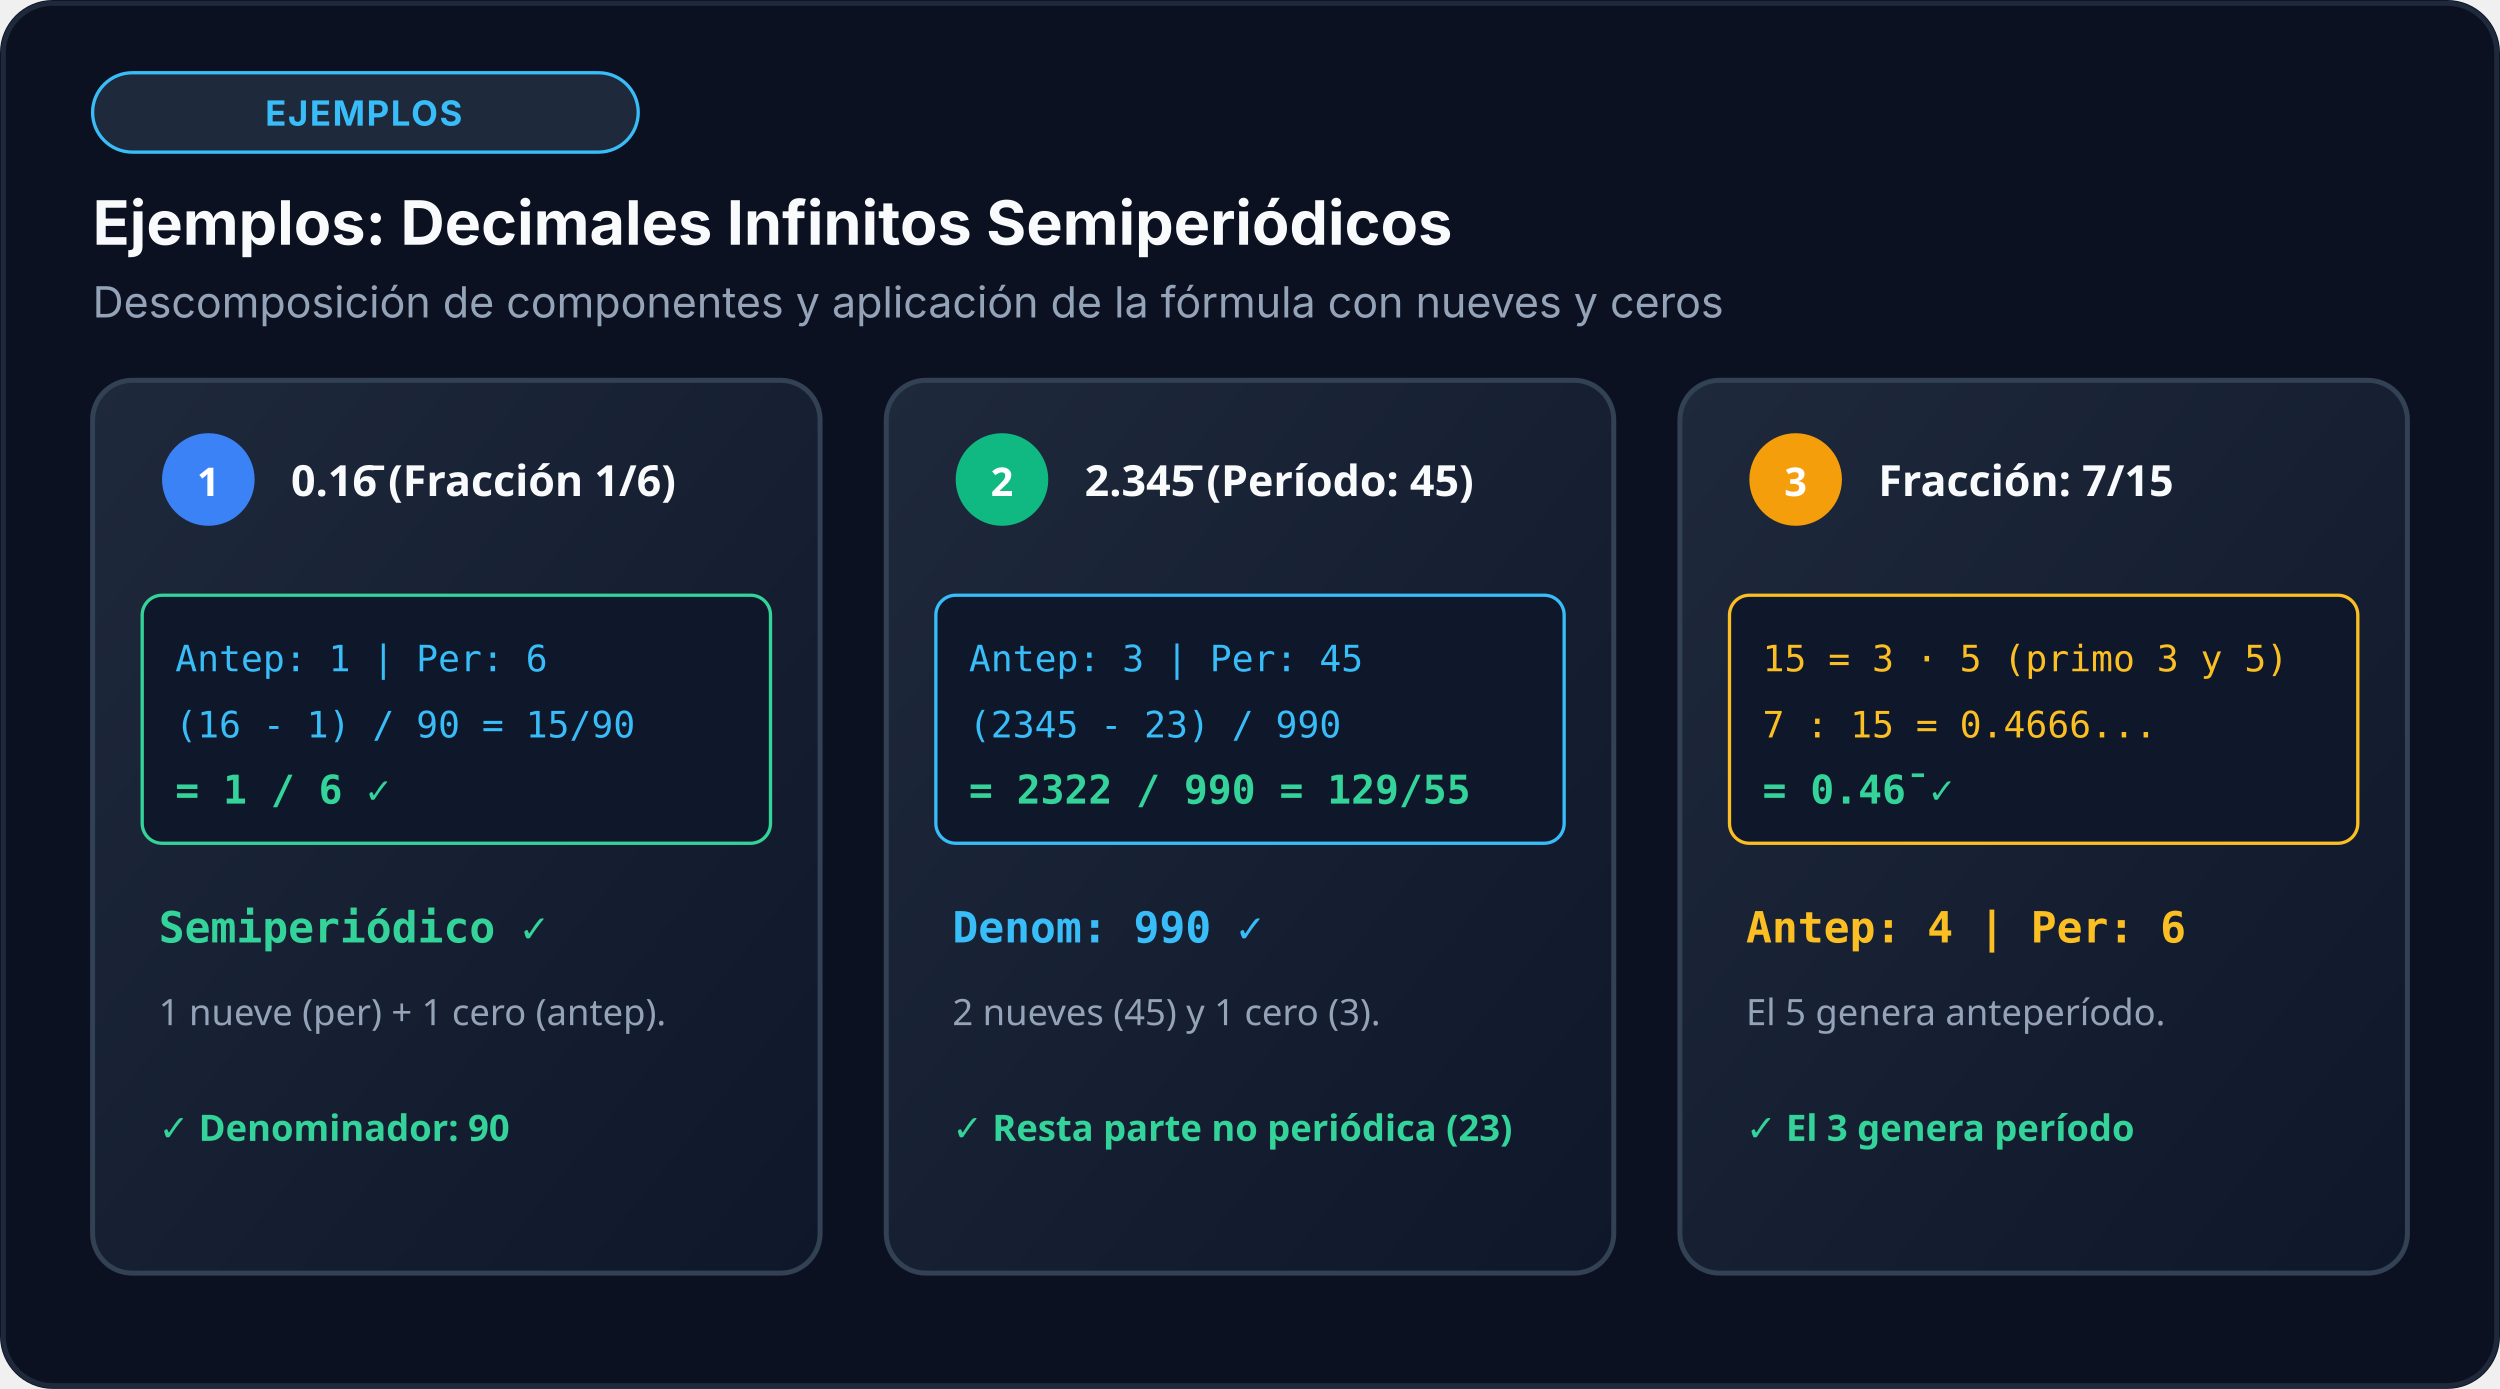
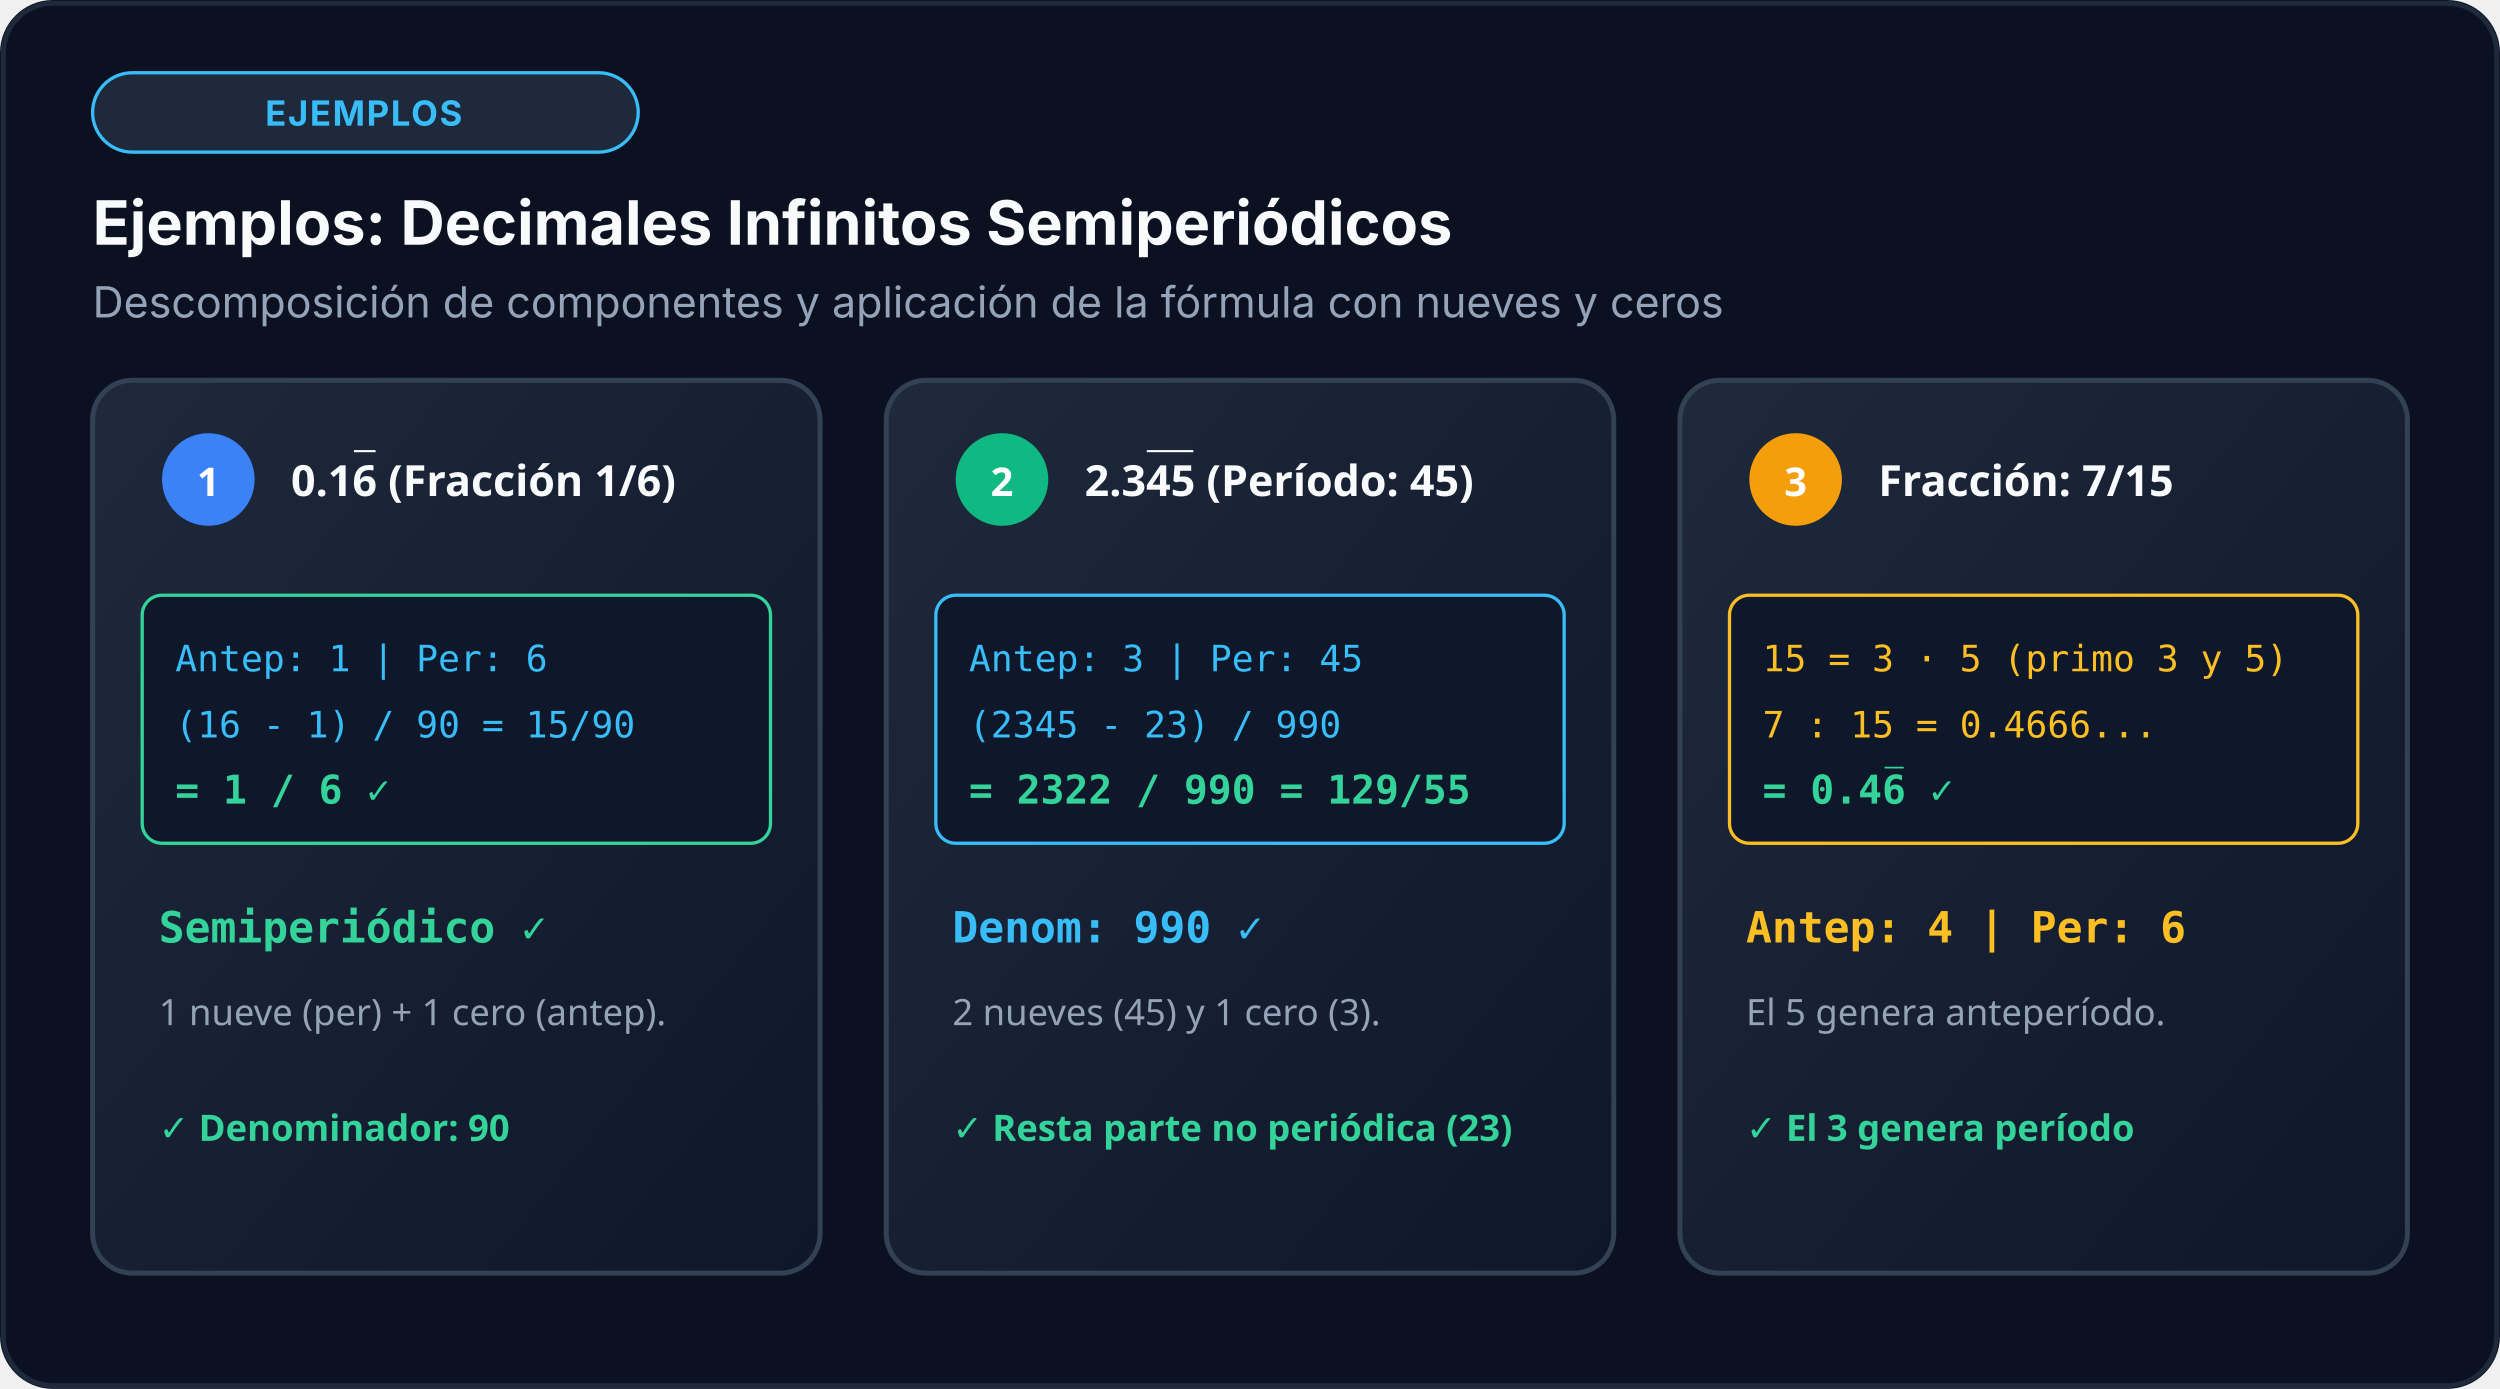
<svg xmlns="http://www.w3.org/2000/svg" viewBox="0 0 756 420" width="100%" height="100%">
  <defs>
    <linearGradient id="cardGrad" x1="0%" y1="0%" x2="100%" y2="100%">
      <stop offset="0%" stop-color="#1e293b" />
      <stop offset="100%" stop-color="#0f172a" />
    </linearGradient>
    <filter id="shadow" x="-4%" y="-4%" width="108%" height="112%">
      <feDropShadow dx="0" dy="3" stdDeviation="4" flood-color="#000000" flood-opacity="0.3" />
    </filter>
  </defs>
  <rect width="756" height="420" rx="16" fill="#0b1120" />
  <rect x="1" y="1" width="754" height="418" rx="15" fill="none" stroke="#1e293b" stroke-width="1.5" />
  <g transform="translate(28, 22)">
    <rect x="0" y="0" width="165" height="24" rx="12" fill="#1e293b" stroke="#38bdf8" stroke-width="1" />
    <text x="82" y="16" fill="#38bdf8" font-family="system-ui, -apple-system, sans-serif" font-size="10.5" font-weight="700" text-anchor="middle" letter-spacing="0.5">EJEMPLOS</text>
    <text x="0" y="52" fill="#f8fafc" font-family="system-ui, -apple-system, sans-serif" font-size="18.5" font-weight="700">Ejemplos: Decimales Infinitos Semiperiódicos</text>
    <text x="0" y="74" fill="#94a3b8" font-family="system-ui, -apple-system, sans-serif" font-size="13">Descomposición de componentes y aplicación de la fórmula con nueves y ceros</text>
  </g>
  <g transform="translate(28, 115)">
    <g transform="translate(0, 0)">
      <rect width="220" height="270" rx="12" fill="url(#cardGrad)" stroke="#334155" stroke-width="1.5" />
      <circle cx="35" cy="30" r="14" fill="#3b82f6" />
      <text x="35" y="35" fill="#ffffff" font-family="system-ui, sans-serif" font-size="12" font-weight="700" text-anchor="middle">1</text>
-       <text x="60" y="35" fill="#f8fafc" font-family="system-ui, sans-serif" font-size="13" font-weight="700">0.16̄ (Fracción 1/6)</text>
+       <text x="60" y="35" fill="#f8fafc" font-family="system-ui, sans-serif" font-size="13" font-weight="700">0.1<tspan style="text-decoration: overline">6</tspan> (Fracción 1/6)</text>
      <rect x="15" y="65" width="190" height="75" rx="6" fill="#0f172a" stroke="#34d399" />
      <text x="25" y="88" fill="#38bdf8" font-family="monospace" font-size="11">Antep: 1 | Per: 6</text>
      <text x="25" y="108" fill="#38bdf8" font-family="monospace" font-size="11">(16 - 1) / 90 = 15/90</text>
      <text x="25" y="128" fill="#34d399" font-family="monospace" font-size="12" font-weight="700">= 1 / 6 ✓</text>
      <text x="20" y="170" fill="#34d399" font-family="monospace" font-size="13" font-weight="700">Semiperiódico ✓</text>
      <text x="20" y="195" fill="#94a3b8" font-family="system-ui, sans-serif" font-size="11">1 nueve (per) + 1 cero (antep).</text>
      <text x="20" y="230" fill="#34d399" font-family="system-ui, sans-serif" font-size="11" font-weight="600">✓ Denominador: 90</text>
    </g>
    <g transform="translate(240, 0)">
      <rect width="220" height="270" rx="12" fill="url(#cardGrad)" stroke="#334155" stroke-width="1.5" />
      <circle cx="35" cy="30" r="14" fill="#10b981" />
      <text x="35" y="35" fill="#ffffff" font-family="system-ui, sans-serif" font-size="12" font-weight="700" text-anchor="middle">2</text>
-       <text x="60" y="35" fill="#f8fafc" font-family="system-ui, sans-serif" font-size="13" font-weight="700">2.345̄ (Período: 45)</text>
+       <text x="60" y="35" fill="#f8fafc" font-family="system-ui, sans-serif" font-size="13" font-weight="700">2.3<tspan style="text-decoration: overline">45</tspan> (Período: 45)</text>
      <rect x="15" y="65" width="190" height="75" rx="6" fill="#0f172a" stroke="#38bdf8" />
      <text x="25" y="88" fill="#38bdf8" font-family="monospace" font-size="11">Antep: 3 | Per: 45</text>
      <text x="25" y="108" fill="#38bdf8" font-family="monospace" font-size="11">(2345 - 23) / 990</text>
      <text x="25" y="128" fill="#34d399" font-family="monospace" font-size="12" font-weight="700">= 2322 / 990 = 129/55</text>
      <text x="20" y="170" fill="#38bdf8" font-family="monospace" font-size="13" font-weight="700">Denom: 990 ✓</text>
      <text x="20" y="195" fill="#94a3b8" font-family="system-ui, sans-serif" font-size="11">2 nueves (45) y 1 cero (3).</text>
      <text x="20" y="230" fill="#34d399" font-family="system-ui, sans-serif" font-size="11" font-weight="600">✓ Resta parte no periódica (23)</text>
    </g>
    <g transform="translate(480, 0)">
      <rect width="220" height="270" rx="12" fill="url(#cardGrad)" stroke="#334155" stroke-width="1.5" />
      <circle cx="35" cy="30" r="14" fill="#f59e0b" />
      <text x="35" y="35" fill="#ffffff" font-family="system-ui, sans-serif" font-size="12" font-weight="700" text-anchor="middle">3</text>
      <text x="60" y="35" fill="#f8fafc" font-family="system-ui, sans-serif" font-size="13" font-weight="700">Fracción: 7/15</text>
      <rect x="15" y="65" width="190" height="75" rx="6" fill="#0f172a" stroke="#fbbf24" />
      <text x="25" y="88" fill="#fbbf24" font-family="monospace" font-size="11">15 = 3 · 5 (primo 3 y 5)</text>
      <text x="25" y="108" fill="#fbbf24" font-family="monospace" font-size="11">7 : 15 = 0.4666...</text>
-       <text x="25" y="128" fill="#34d399" font-family="monospace" font-size="12" font-weight="700">= 0.46̄ ✓</text>
+       <text x="25" y="128" fill="#34d399" font-family="monospace" font-size="12" font-weight="700">= 0.4<tspan style="text-decoration: overline">6</tspan> ✓</text>
      <text x="20" y="170" fill="#fbbf24" font-family="monospace" font-size="13" font-weight="700">Antep: 4 | Per: 6</text>
      <text x="20" y="195" fill="#94a3b8" font-family="system-ui, sans-serif" font-size="11">El 5 genera anteperíodo.</text>
      <text x="20" y="230" fill="#34d399" font-family="system-ui, sans-serif" font-size="11" font-weight="600">✓ El 3 genera período</text>
    </g>
  </g>
</svg>
